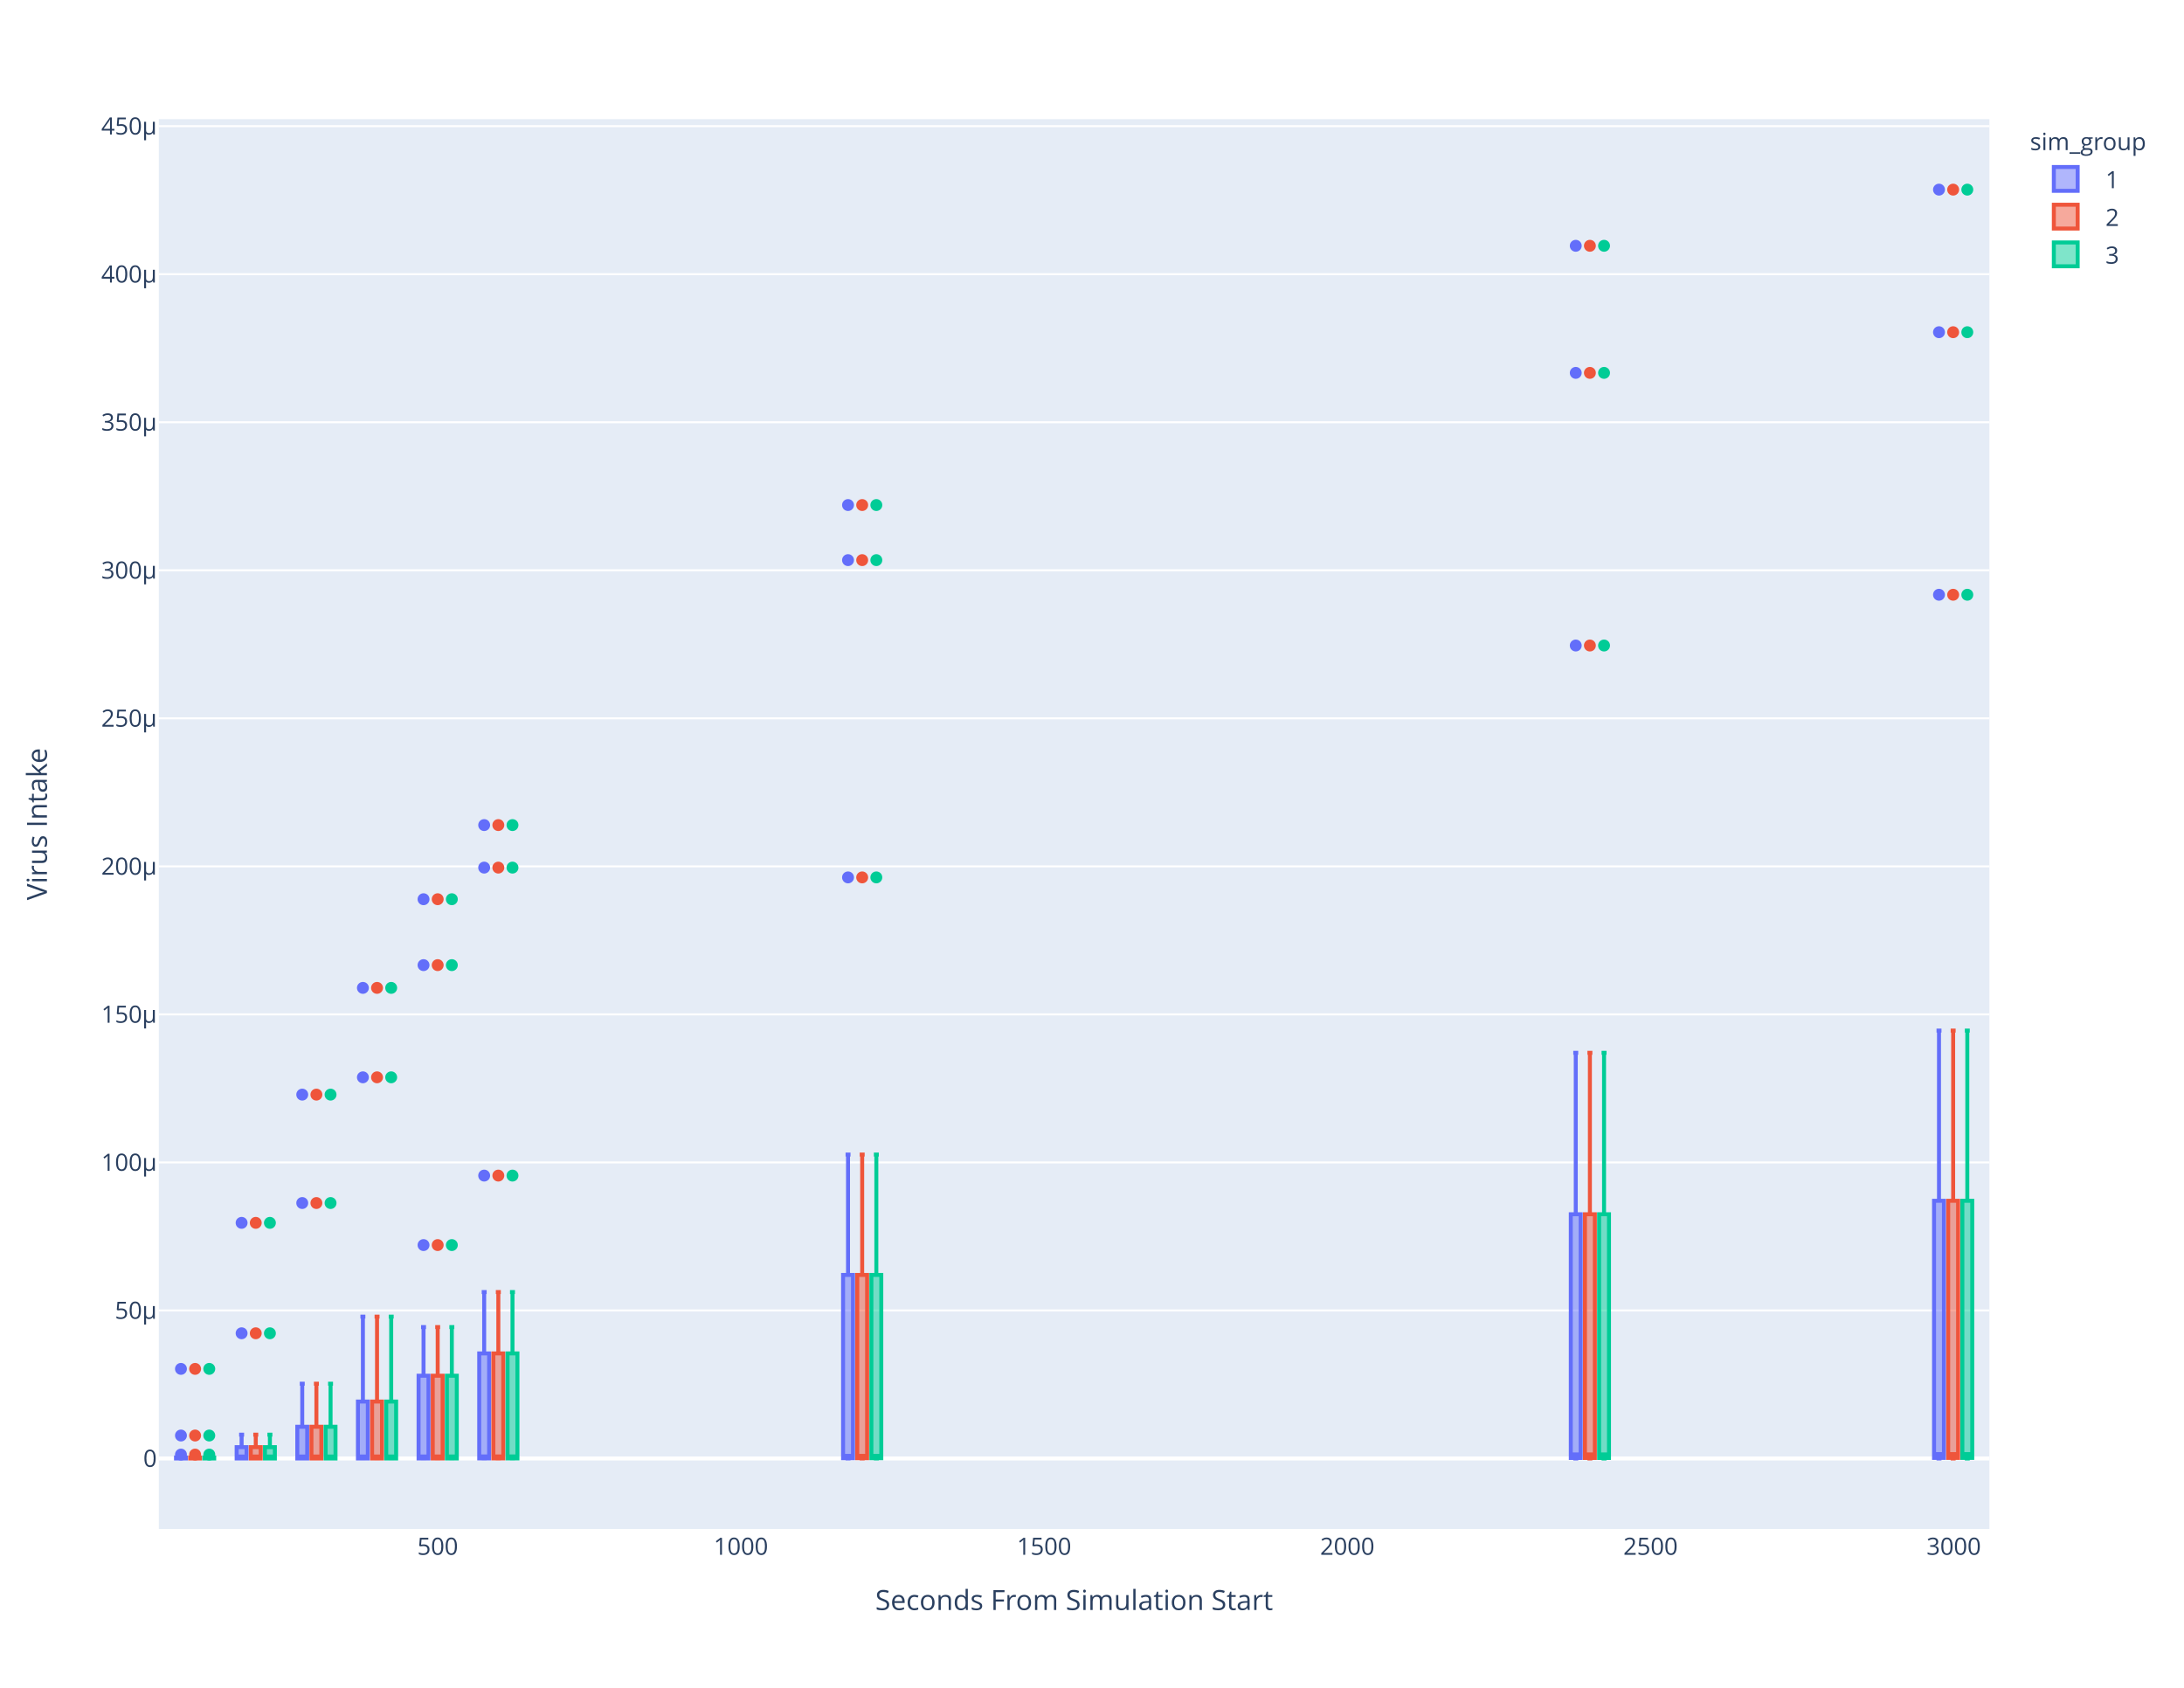
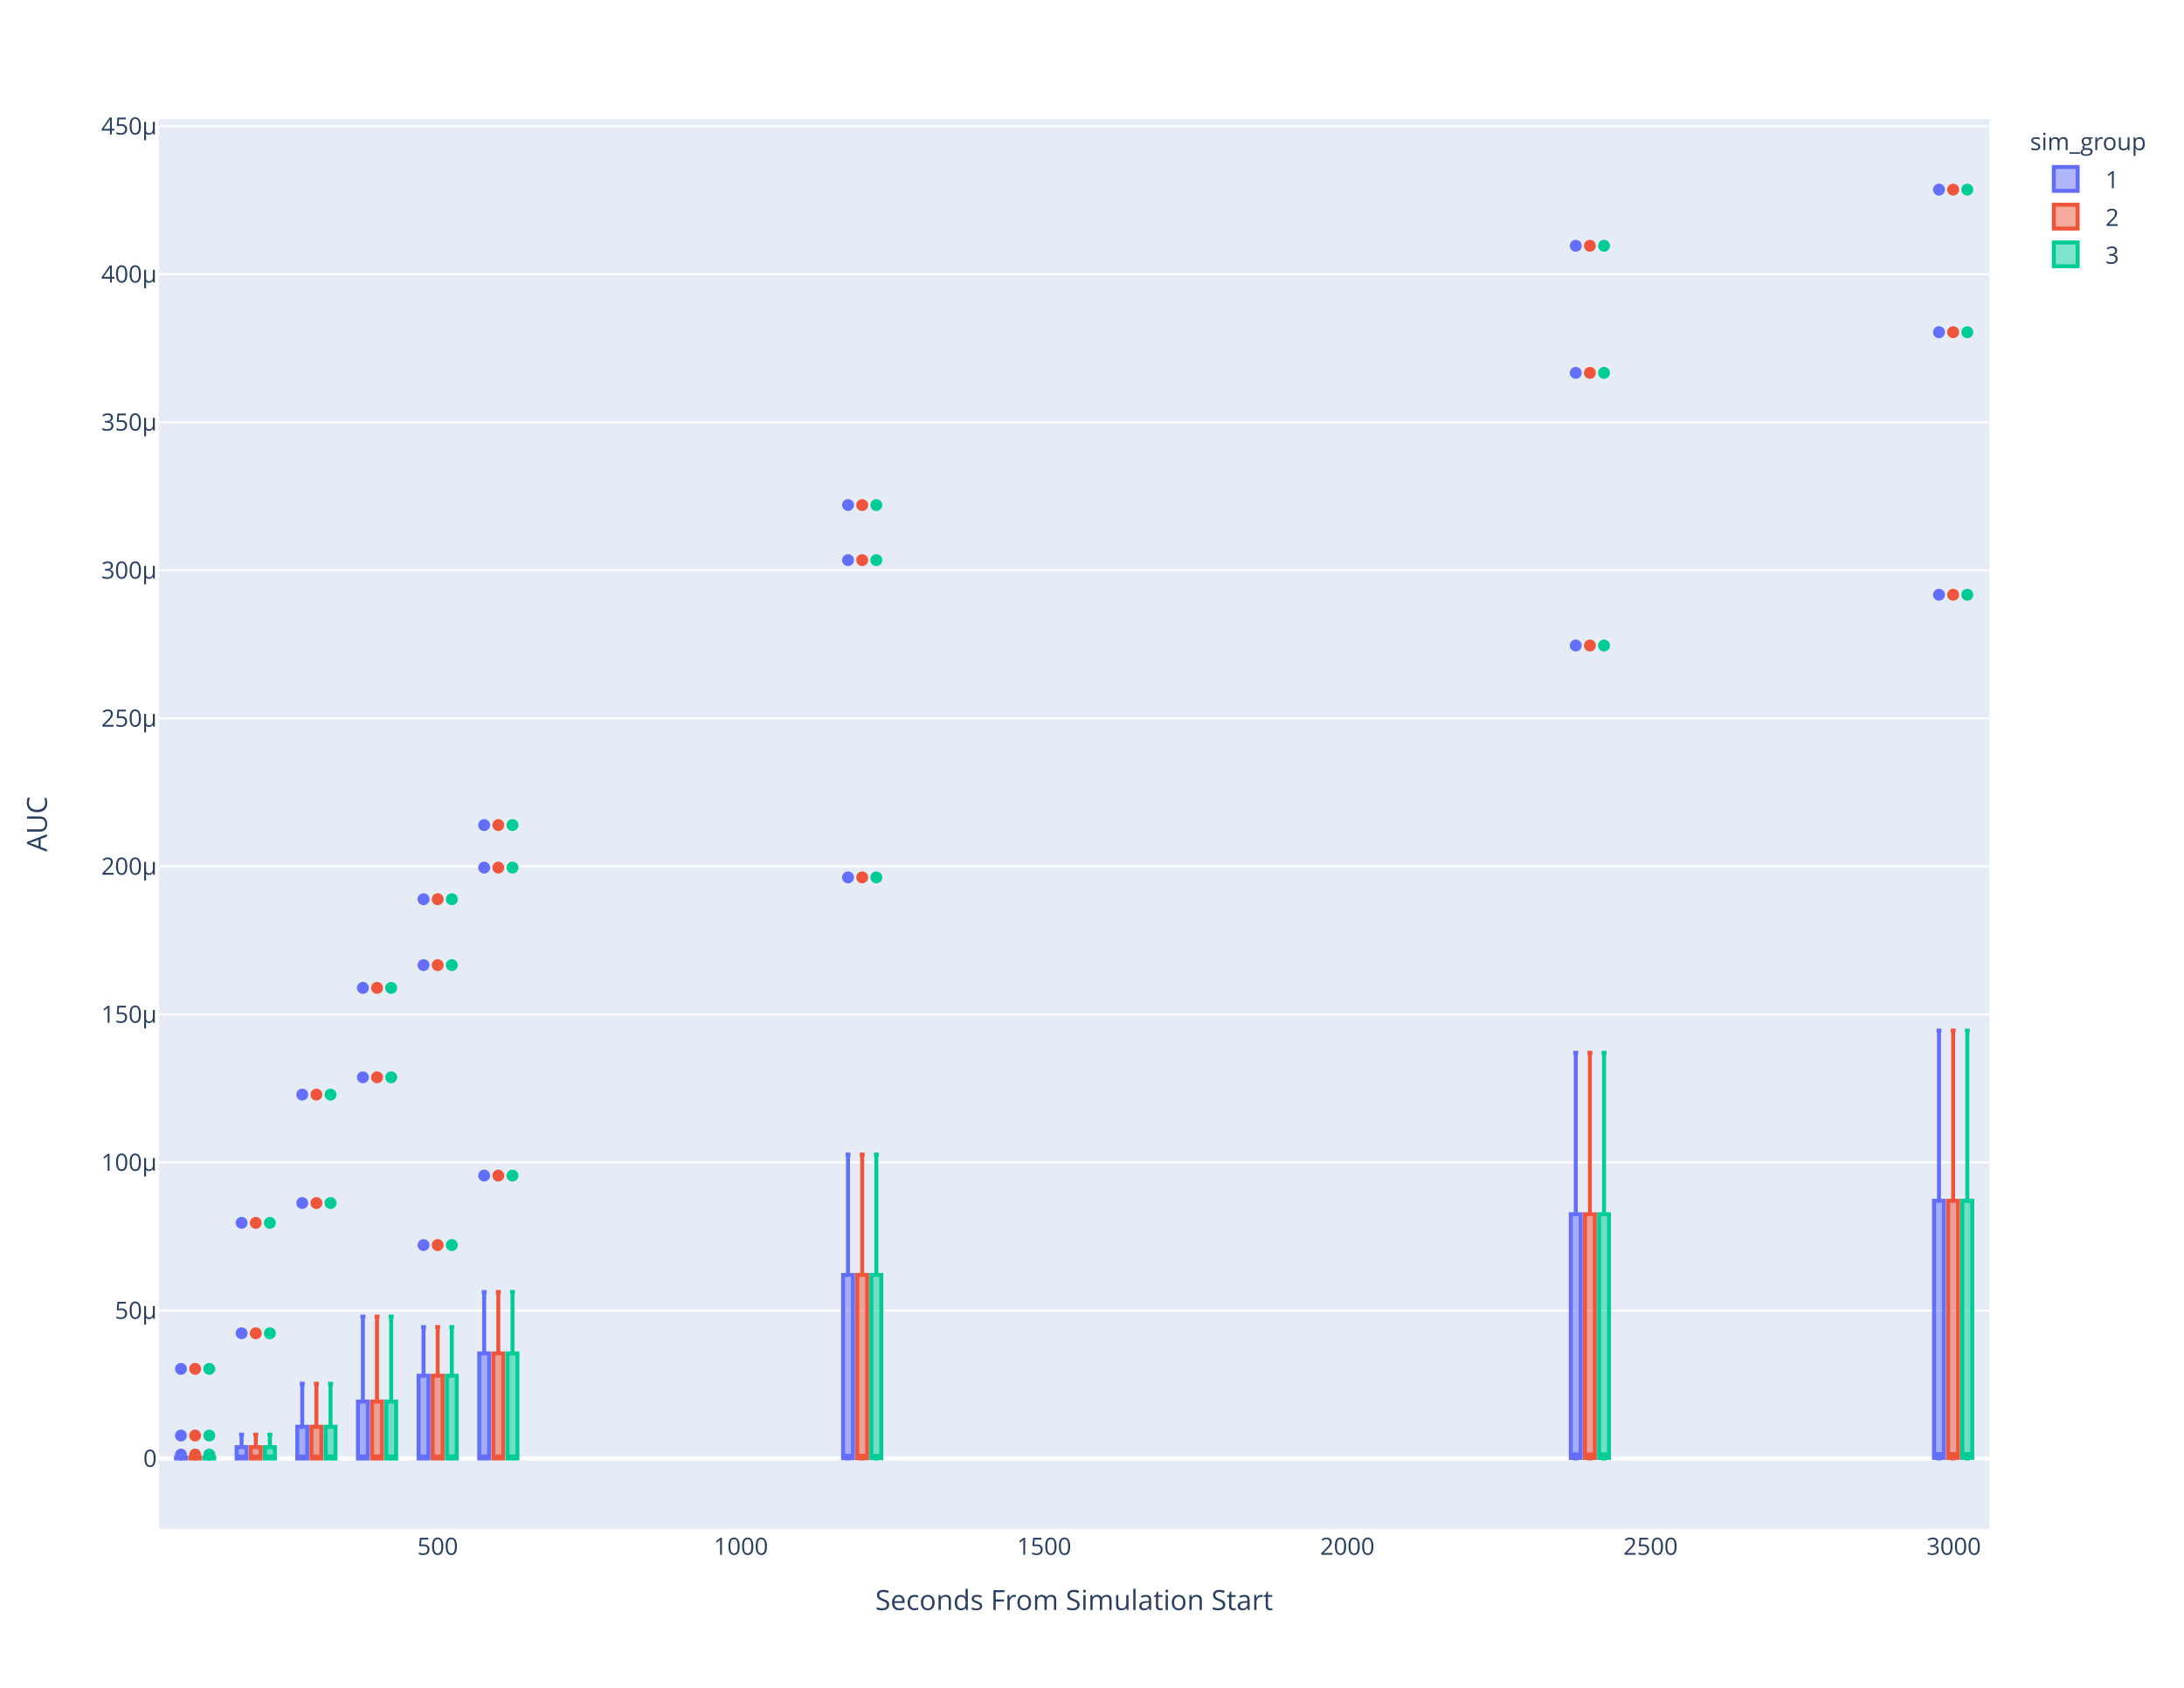
<svg xmlns="http://www.w3.org/2000/svg" class="main-svg" width="1100" height="850" style="" viewBox="0 0 1100 850">
  <rect x="0" y="0" width="1100" height="850" style="fill: rgb(255, 255, 255); fill-opacity: 1;" />
-   <defs id="defs-24d660">
+   <defs id="defs-ff0ed1">
    <g class="clips">
-       <clipPath id="clip24d660xyplot" class="plotclip">
+       <clipPath id="clipff0ed1xyplot" class="plotclip">
        <rect width="922" height="710" />
      </clipPath>
-       <clipPath class="axesclip" id="clip24d660x">
+       <clipPath class="axesclip" id="clipff0ed1x">
        <rect x="80" y="0" width="922" height="850" />
      </clipPath>
-       <clipPath class="axesclip" id="clip24d660y">
+       <clipPath class="axesclip" id="clipff0ed1y">
        <rect x="0" y="60" width="1100" height="710" />
      </clipPath>
-       <clipPath class="axesclip" id="clip24d660xy">
+       <clipPath class="axesclip" id="clipff0ed1xy">
        <rect x="80" y="60" width="922" height="710" />
      </clipPath>
    </g>
    <g class="gradients" />
  </defs>
  <g class="bglayer">
    <rect class="bg" x="80" y="60" width="922" height="710" style="fill: rgb(229, 236, 246); fill-opacity: 1; stroke-width: 0;" />
  </g>
  <g class="layer-below">
    <g class="imagelayer" />
    <g class="shapelayer" />
  </g>
  <g class="cartesianlayer">
    <g class="subplot xy">
      <g class="layer-subplot">
        <g class="shapelayer" />
        <g class="imagelayer" />
      </g>
      <g class="gridlayer">
        <g class="x" />
        <g class="y">
          <path class="ygrid crisp" transform="translate(0,659.95)" d="M80,0h922" style="stroke: rgb(255, 255, 255); stroke-opacity: 1; stroke-width: 1px;" />
          <path class="ygrid crisp" transform="translate(0,585.4)" d="M80,0h922" style="stroke: rgb(255, 255, 255); stroke-opacity: 1; stroke-width: 1px;" />
          <path class="ygrid crisp" transform="translate(0,510.85)" d="M80,0h922" style="stroke: rgb(255, 255, 255); stroke-opacity: 1; stroke-width: 1px;" />
          <path class="ygrid crisp" transform="translate(0,436.3)" d="M80,0h922" style="stroke: rgb(255, 255, 255); stroke-opacity: 1; stroke-width: 1px;" />
          <path class="ygrid crisp" transform="translate(0,361.75)" d="M80,0h922" style="stroke: rgb(255, 255, 255); stroke-opacity: 1; stroke-width: 1px;" />
          <path class="ygrid crisp" transform="translate(0,287.19)" d="M80,0h922" style="stroke: rgb(255, 255, 255); stroke-opacity: 1; stroke-width: 1px;" />
          <path class="ygrid crisp" transform="translate(0,212.64)" d="M80,0h922" style="stroke: rgb(255, 255, 255); stroke-opacity: 1; stroke-width: 1px;" />
          <path class="ygrid crisp" transform="translate(0,138.09)" d="M80,0h922" style="stroke: rgb(255, 255, 255); stroke-opacity: 1; stroke-width: 1px;" />
          <path class="ygrid crisp" transform="translate(0,63.54)" d="M80,0h922" style="stroke: rgb(255, 255, 255); stroke-opacity: 1; stroke-width: 1px;" />
        </g>
      </g>
      <g class="zerolinelayer">
        <path class="yzl zl crisp" transform="translate(0,734.5)" d="M80,0h922" style="stroke: rgb(255, 255, 255); stroke-opacity: 1; stroke-width: 2px;" />
      </g>
      <path class="xlines-below" />
      <path class="ylines-below" />
      <g class="overlines-below" />
      <g class="xaxislayer-below" />
      <g class="yaxislayer-below" />
      <g class="overaxes-below" />
-       <g class="plot" transform="translate(80,60)" clip-path="url('#clip24d660xyplot')">
+       <g class="plot" transform="translate(80,60)" clip-path="url('#clipff0ed1xyplot')">
        <g class="boxlayer mlayer">
          <g class="trace boxes" style="opacity: 1;">
            <path class="box" d="M8.65,674.5H13.64M8.65,674.5H13.64V674.01H8.65ZM11.14,674.5V674.5M11.14,674.01V673.41M9.9,674.5H12.39M9.9,673.41H12.39" style="vector-effect: non-scaling-stroke; stroke-width: 2px; stroke: rgb(99, 110, 250); stroke-opacity: 1; fill: rgb(99, 110, 250); fill-opacity: 0.5;" />
            <path class="box" d="M39.19,673.5H44.18M39.19,674.5H44.18V668.79H39.19ZM41.69,674.5V674.5M41.69,668.79V662.5M40.44,674.5H42.94M40.44,662.5H42.94" style="vector-effect: non-scaling-stroke; stroke-width: 2px; stroke: rgb(99, 110, 250); stroke-opacity: 1; fill: rgb(99, 110, 250); fill-opacity: 0.5;" />
            <path class="box" d="M69.74,673.5H74.73M69.74,674.5H74.73V658.52H69.74ZM72.23,674.5V674.5M72.23,658.52V636.84M70.98,674.5H73.48M70.98,636.84H73.48" style="vector-effect: non-scaling-stroke; stroke-width: 2px; stroke: rgb(99, 110, 250); stroke-opacity: 1; fill: rgb(99, 110, 250); fill-opacity: 0.5;" />
            <path class="box" d="M100.28,673.49H105.27M100.28,674.49H105.27V645.82H100.28ZM102.78,674.49V674.5M102.78,645.82V603.06M101.53,674.5H104.02M101.53,603.06H104.02" style="vector-effect: non-scaling-stroke; stroke-width: 2px; stroke: rgb(99, 110, 250); stroke-opacity: 1; fill: rgb(99, 110, 250); fill-opacity: 0.5;" />
            <path class="box" d="M130.82,673.48H135.81M130.82,674.48H135.81V632.82H130.82ZM133.32,674.48V674.5M133.32,632.82V608.32M132.07,674.5H134.57M132.07,608.32H134.57" style="vector-effect: non-scaling-stroke; stroke-width: 2px; stroke: rgb(99, 110, 250); stroke-opacity: 1; fill: rgb(99, 110, 250); fill-opacity: 0.5;" />
            <path class="box" d="M161.37,673.46H166.36M161.37,674.46H166.36V621.58H161.37ZM163.86,674.46V674.5M163.86,621.58V590.68M162.62,674.5H165.11M162.62,590.68H165.11" style="vector-effect: non-scaling-stroke; stroke-width: 2px; stroke: rgb(99, 110, 250); stroke-opacity: 1; fill: rgb(99, 110, 250); fill-opacity: 0.5;" />
            <path class="box" d="M344.63,673.18H349.62M344.63,674.35H349.62V582.06H344.63ZM347.12,674.35V674.5M347.12,582.06V521.44M345.88,674.5H348.37M345.88,521.44H348.37" style="vector-effect: non-scaling-stroke; stroke-width: 2px; stroke: rgb(99, 110, 250); stroke-opacity: 1; fill: rgb(99, 110, 250); fill-opacity: 0.5;" />
            <path class="box" d="M711.15,672.45H716.14M711.15,674.23H716.14V551.5H711.15ZM713.65,674.23V674.5M713.65,551.5V470.19M712.4,674.5H714.89M712.4,470.19H714.89" style="vector-effect: non-scaling-stroke; stroke-width: 2px; stroke: rgb(99, 110, 250); stroke-opacity: 1; fill: rgb(99, 110, 250); fill-opacity: 0.5;" />
            <path class="box" d="M894.11,672.29H899.1M894.11,674.2H899.1V544.72H894.11ZM896.6,674.2V674.5M896.6,544.72V459.01M895.35,674.5H897.85M895.35,459.01H897.85" style="vector-effect: non-scaling-stroke; stroke-width: 2px; stroke: rgb(99, 110, 250); stroke-opacity: 1; fill: rgb(99, 110, 250); fill-opacity: 0.5;" />
            <g class="points">
              <path class="point" transform="translate(11.14,672.53)" d="M3,0A3,3 0 1,1 0,-3A3,3 0 0,1 3,0Z" style="opacity: 1; stroke-width: 0px; fill: rgb(99, 110, 250); fill-opacity: 1;" />
              <path class="point" transform="translate(11.14,662.93)" d="M3,0A3,3 0 1,1 0,-3A3,3 0 0,1 3,0Z" style="opacity: 1; stroke-width: 0px; fill: rgb(99, 110, 250); fill-opacity: 1;" />
              <path class="point" transform="translate(11.14,629.37)" d="M3,0A3,3 0 1,1 0,-3A3,3 0 0,1 3,0Z" style="opacity: 1; stroke-width: 0px; fill: rgb(99, 110, 250); fill-opacity: 1;" />
            </g>
            <g class="points">
              <path class="point" transform="translate(41.69,611.44)" d="M3,0A3,3 0 1,1 0,-3A3,3 0 0,1 3,0Z" style="opacity: 1; stroke-width: 0px; fill: rgb(99, 110, 250); fill-opacity: 1;" />
              <path class="point" transform="translate(41.69,555.83)" d="M3,0A3,3 0 1,1 0,-3A3,3 0 0,1 3,0Z" style="opacity: 1; stroke-width: 0px; fill: rgb(99, 110, 250); fill-opacity: 1;" />
            </g>
            <g class="points">
              <path class="point" transform="translate(72.23,545.85)" d="M3,0A3,3 0 1,1 0,-3A3,3 0 0,1 3,0Z" style="opacity: 1; stroke-width: 0px; fill: rgb(99, 110, 250); fill-opacity: 1;" />
              <path class="point" transform="translate(72.23,491.25)" d="M3,0A3,3 0 1,1 0,-3A3,3 0 0,1 3,0Z" style="opacity: 1; stroke-width: 0px; fill: rgb(99, 110, 250); fill-opacity: 1;" />
            </g>
            <g class="points">
              <path class="point" transform="translate(102.78,482.54)" d="M3,0A3,3 0 1,1 0,-3A3,3 0 0,1 3,0Z" style="opacity: 1; stroke-width: 0px; fill: rgb(99, 110, 250); fill-opacity: 1;" />
              <path class="point" transform="translate(102.78,437.5)" d="M3,0A3,3 0 1,1 0,-3A3,3 0 0,1 3,0Z" style="opacity: 1; stroke-width: 0px; fill: rgb(99, 110, 250); fill-opacity: 1;" />
            </g>
            <g class="points">
              <path class="point" transform="translate(133.32,567.02)" d="M3,0A3,3 0 1,1 0,-3A3,3 0 0,1 3,0Z" style="opacity: 1; stroke-width: 0px; fill: rgb(99, 110, 250); fill-opacity: 1;" />
              <path class="point" transform="translate(133.32,426.04)" d="M3,0A3,3 0 1,1 0,-3A3,3 0 0,1 3,0Z" style="opacity: 1; stroke-width: 0px; fill: rgb(99, 110, 250); fill-opacity: 1;" />
              <path class="point" transform="translate(133.32,392.85)" d="M3,0A3,3 0 1,1 0,-3A3,3 0 0,1 3,0Z" style="opacity: 1; stroke-width: 0px; fill: rgb(99, 110, 250); fill-opacity: 1;" />
            </g>
            <g class="points">
              <path class="point" transform="translate(163.86,532.03)" d="M3,0A3,3 0 1,1 0,-3A3,3 0 0,1 3,0Z" style="opacity: 1; stroke-width: 0px; fill: rgb(99, 110, 250); fill-opacity: 1;" />
              <path class="point" transform="translate(163.86,376.93)" d="M3,0A3,3 0 1,1 0,-3A3,3 0 0,1 3,0Z" style="opacity: 1; stroke-width: 0px; fill: rgb(99, 110, 250); fill-opacity: 1;" />
              <path class="point" transform="translate(163.86,355.51)" d="M3,0A3,3 0 1,1 0,-3A3,3 0 0,1 3,0Z" style="opacity: 1; stroke-width: 0px; fill: rgb(99, 110, 250); fill-opacity: 1;" />
            </g>
            <g class="points">
              <path class="point" transform="translate(347.12,381.86)" d="M3,0A3,3 0 1,1 0,-3A3,3 0 0,1 3,0Z" style="opacity: 1; stroke-width: 0px; fill: rgb(99, 110, 250); fill-opacity: 1;" />
              <path class="point" transform="translate(347.12,222.08)" d="M3,0A3,3 0 1,1 0,-3A3,3 0 0,1 3,0Z" style="opacity: 1; stroke-width: 0px; fill: rgb(99, 110, 250); fill-opacity: 1;" />
              <path class="point" transform="translate(347.12,194.34)" d="M3,0A3,3 0 1,1 0,-3A3,3 0 0,1 3,0Z" style="opacity: 1; stroke-width: 0px; fill: rgb(99, 110, 250); fill-opacity: 1;" />
            </g>
            <g class="points">
              <path class="point" transform="translate(713.65,265.08)" d="M3,0A3,3 0 1,1 0,-3A3,3 0 0,1 3,0Z" style="opacity: 1; stroke-width: 0px; fill: rgb(99, 110, 250); fill-opacity: 1;" />
              <path class="point" transform="translate(713.65,127.78)" d="M3,0A3,3 0 1,1 0,-3A3,3 0 0,1 3,0Z" style="opacity: 1; stroke-width: 0px; fill: rgb(99, 110, 250); fill-opacity: 1;" />
              <path class="point" transform="translate(713.65,63.78)" d="M3,0A3,3 0 1,1 0,-3A3,3 0 0,1 3,0Z" style="opacity: 1; stroke-width: 0px; fill: rgb(99, 110, 250); fill-opacity: 1;" />
            </g>
            <g class="points">
              <path class="point" transform="translate(896.6,239.52)" d="M3,0A3,3 0 1,1 0,-3A3,3 0 0,1 3,0Z" style="opacity: 1; stroke-width: 0px; fill: rgb(99, 110, 250); fill-opacity: 1;" />
              <path class="point" transform="translate(896.6,107.3)" d="M3,0A3,3 0 1,1 0,-3A3,3 0 0,1 3,0Z" style="opacity: 1; stroke-width: 0px; fill: rgb(99, 110, 250); fill-opacity: 1;" />
              <path class="point" transform="translate(896.6,35.5)" d="M3,0A3,3 0 1,1 0,-3A3,3 0 0,1 3,0Z" style="opacity: 1; stroke-width: 0px; fill: rgb(99, 110, 250); fill-opacity: 1;" />
            </g>
          </g>
          <g class="trace boxes" style="opacity: 1;">
            <path class="box" d="M15.78,674.5H20.77M15.78,674.5H20.77V674.01H15.78ZM18.27,674.5V674.5M18.27,674.01V673.41M17.02,674.5H19.52M17.02,673.41H19.52" style="vector-effect: non-scaling-stroke; stroke-width: 2px; stroke: rgb(239, 85, 59); stroke-opacity: 1; fill: rgb(239, 85, 59); fill-opacity: 0.5;" />
            <path class="box" d="M46.32,673.5H51.31M46.32,674.5H51.31V668.79H46.32ZM48.82,674.5V674.5M48.82,668.79V662.5M47.57,674.5H50.06M47.57,662.5H50.06" style="vector-effect: non-scaling-stroke; stroke-width: 2px; stroke: rgb(239, 85, 59); stroke-opacity: 1; fill: rgb(239, 85, 59); fill-opacity: 0.5;" />
            <path class="box" d="M76.86,673.5H81.85M76.86,674.5H81.85V658.52H76.86ZM79.36,674.5V674.5M79.36,658.52V636.84M78.11,674.5H80.61M78.11,636.84H80.61" style="vector-effect: non-scaling-stroke; stroke-width: 2px; stroke: rgb(239, 85, 59); stroke-opacity: 1; fill: rgb(239, 85, 59); fill-opacity: 0.5;" />
            <path class="box" d="M107.41,673.49H112.4M107.41,674.49H112.4V645.82H107.41ZM109.9,674.49V674.5M109.9,645.82V603.06M108.66,674.5H111.15M108.66,603.06H111.15" style="vector-effect: non-scaling-stroke; stroke-width: 2px; stroke: rgb(239, 85, 59); stroke-opacity: 1; fill: rgb(239, 85, 59); fill-opacity: 0.5;" />
            <path class="box" d="M137.95,673.48H142.94M137.95,674.48H142.94V632.82H137.95ZM140.45,674.48V674.5M140.45,632.82V608.32M139.2,674.5H141.69M139.2,608.32H141.69" style="vector-effect: non-scaling-stroke; stroke-width: 2px; stroke: rgb(239, 85, 59); stroke-opacity: 1; fill: rgb(239, 85, 59); fill-opacity: 0.5;" />
            <path class="box" d="M168.49,673.46H173.48M168.49,674.46H173.48V621.58H168.49ZM170.99,674.46V674.5M170.99,621.58V590.68M169.74,674.5H172.24M169.74,590.68H172.24" style="vector-effect: non-scaling-stroke; stroke-width: 2px; stroke: rgb(239, 85, 59); stroke-opacity: 1; fill: rgb(239, 85, 59); fill-opacity: 0.5;" />
            <path class="box" d="M351.76,673.18H356.74M351.76,674.35H356.74V582.06H351.76ZM354.25,674.35V674.5M354.25,582.06V521.44M353,674.5H355.5M353,521.44H355.5" style="vector-effect: non-scaling-stroke; stroke-width: 2px; stroke: rgb(239, 85, 59); stroke-opacity: 1; fill: rgb(239, 85, 59); fill-opacity: 0.5;" />
            <path class="box" d="M718.28,672.45H723.27M718.28,674.23H723.27V551.5H718.28ZM720.77,674.23V674.5M720.77,551.5V470.19M719.53,674.5H722.02M719.53,470.19H722.02" style="vector-effect: non-scaling-stroke; stroke-width: 2px; stroke: rgb(239, 85, 59); stroke-opacity: 1; fill: rgb(239, 85, 59); fill-opacity: 0.5;" />
            <path class="box" d="M901.23,672.29H906.22M901.23,674.2H906.22V544.72H901.23ZM903.73,674.2V674.5M903.73,544.72V459.01M902.48,674.5H904.98M902.48,459.01H904.98" style="vector-effect: non-scaling-stroke; stroke-width: 2px; stroke: rgb(239, 85, 59); stroke-opacity: 1; fill: rgb(239, 85, 59); fill-opacity: 0.5;" />
            <g class="points">
              <path class="point" transform="translate(18.27,672.53)" d="M3,0A3,3 0 1,1 0,-3A3,3 0 0,1 3,0Z" style="opacity: 1; stroke-width: 0px; fill: rgb(239, 85, 59); fill-opacity: 1;" />
              <path class="point" transform="translate(18.27,662.93)" d="M3,0A3,3 0 1,1 0,-3A3,3 0 0,1 3,0Z" style="opacity: 1; stroke-width: 0px; fill: rgb(239, 85, 59); fill-opacity: 1;" />
              <path class="point" transform="translate(18.27,629.37)" d="M3,0A3,3 0 1,1 0,-3A3,3 0 0,1 3,0Z" style="opacity: 1; stroke-width: 0px; fill: rgb(239, 85, 59); fill-opacity: 1;" />
            </g>
            <g class="points">
              <path class="point" transform="translate(48.82,611.44)" d="M3,0A3,3 0 1,1 0,-3A3,3 0 0,1 3,0Z" style="opacity: 1; stroke-width: 0px; fill: rgb(239, 85, 59); fill-opacity: 1;" />
              <path class="point" transform="translate(48.82,555.83)" d="M3,0A3,3 0 1,1 0,-3A3,3 0 0,1 3,0Z" style="opacity: 1; stroke-width: 0px; fill: rgb(239, 85, 59); fill-opacity: 1;" />
            </g>
            <g class="points">
              <path class="point" transform="translate(79.36,545.85)" d="M3,0A3,3 0 1,1 0,-3A3,3 0 0,1 3,0Z" style="opacity: 1; stroke-width: 0px; fill: rgb(239, 85, 59); fill-opacity: 1;" />
              <path class="point" transform="translate(79.36,491.25)" d="M3,0A3,3 0 1,1 0,-3A3,3 0 0,1 3,0Z" style="opacity: 1; stroke-width: 0px; fill: rgb(239, 85, 59); fill-opacity: 1;" />
            </g>
            <g class="points">
              <path class="point" transform="translate(109.9,482.54)" d="M3,0A3,3 0 1,1 0,-3A3,3 0 0,1 3,0Z" style="opacity: 1; stroke-width: 0px; fill: rgb(239, 85, 59); fill-opacity: 1;" />
              <path class="point" transform="translate(109.9,437.5)" d="M3,0A3,3 0 1,1 0,-3A3,3 0 0,1 3,0Z" style="opacity: 1; stroke-width: 0px; fill: rgb(239, 85, 59); fill-opacity: 1;" />
            </g>
            <g class="points">
              <path class="point" transform="translate(140.45,567.02)" d="M3,0A3,3 0 1,1 0,-3A3,3 0 0,1 3,0Z" style="opacity: 1; stroke-width: 0px; fill: rgb(239, 85, 59); fill-opacity: 1;" />
              <path class="point" transform="translate(140.45,426.04)" d="M3,0A3,3 0 1,1 0,-3A3,3 0 0,1 3,0Z" style="opacity: 1; stroke-width: 0px; fill: rgb(239, 85, 59); fill-opacity: 1;" />
              <path class="point" transform="translate(140.45,392.85)" d="M3,0A3,3 0 1,1 0,-3A3,3 0 0,1 3,0Z" style="opacity: 1; stroke-width: 0px; fill: rgb(239, 85, 59); fill-opacity: 1;" />
            </g>
            <g class="points">
              <path class="point" transform="translate(170.99,532.03)" d="M3,0A3,3 0 1,1 0,-3A3,3 0 0,1 3,0Z" style="opacity: 1; stroke-width: 0px; fill: rgb(239, 85, 59); fill-opacity: 1;" />
              <path class="point" transform="translate(170.99,376.93)" d="M3,0A3,3 0 1,1 0,-3A3,3 0 0,1 3,0Z" style="opacity: 1; stroke-width: 0px; fill: rgb(239, 85, 59); fill-opacity: 1;" />
              <path class="point" transform="translate(170.99,355.51)" d="M3,0A3,3 0 1,1 0,-3A3,3 0 0,1 3,0Z" style="opacity: 1; stroke-width: 0px; fill: rgb(239, 85, 59); fill-opacity: 1;" />
            </g>
            <g class="points">
              <path class="point" transform="translate(354.25,381.86)" d="M3,0A3,3 0 1,1 0,-3A3,3 0 0,1 3,0Z" style="opacity: 1; stroke-width: 0px; fill: rgb(239, 85, 59); fill-opacity: 1;" />
              <path class="point" transform="translate(354.25,222.08)" d="M3,0A3,3 0 1,1 0,-3A3,3 0 0,1 3,0Z" style="opacity: 1; stroke-width: 0px; fill: rgb(239, 85, 59); fill-opacity: 1;" />
              <path class="point" transform="translate(354.25,194.34)" d="M3,0A3,3 0 1,1 0,-3A3,3 0 0,1 3,0Z" style="opacity: 1; stroke-width: 0px; fill: rgb(239, 85, 59); fill-opacity: 1;" />
            </g>
            <g class="points">
              <path class="point" transform="translate(720.77,265.08)" d="M3,0A3,3 0 1,1 0,-3A3,3 0 0,1 3,0Z" style="opacity: 1; stroke-width: 0px; fill: rgb(239, 85, 59); fill-opacity: 1;" />
              <path class="point" transform="translate(720.77,127.78)" d="M3,0A3,3 0 1,1 0,-3A3,3 0 0,1 3,0Z" style="opacity: 1; stroke-width: 0px; fill: rgb(239, 85, 59); fill-opacity: 1;" />
              <path class="point" transform="translate(720.77,63.78)" d="M3,0A3,3 0 1,1 0,-3A3,3 0 0,1 3,0Z" style="opacity: 1; stroke-width: 0px; fill: rgb(239, 85, 59); fill-opacity: 1;" />
            </g>
            <g class="points">
              <path class="point" transform="translate(903.73,239.52)" d="M3,0A3,3 0 1,1 0,-3A3,3 0 0,1 3,0Z" style="opacity: 1; stroke-width: 0px; fill: rgb(239, 85, 59); fill-opacity: 1;" />
              <path class="point" transform="translate(903.73,107.3)" d="M3,0A3,3 0 1,1 0,-3A3,3 0 0,1 3,0Z" style="opacity: 1; stroke-width: 0px; fill: rgb(239, 85, 59); fill-opacity: 1;" />
              <path class="point" transform="translate(903.73,35.5)" d="M3,0A3,3 0 1,1 0,-3A3,3 0 0,1 3,0Z" style="opacity: 1; stroke-width: 0px; fill: rgb(239, 85, 59); fill-opacity: 1;" />
            </g>
          </g>
          <g class="trace boxes" style="opacity: 1;">
            <path class="box" d="M22.9,674.5H27.89M22.9,674.5H27.89V674.01H22.9ZM25.4,674.5V674.5M25.4,674.01V673.41M24.15,674.5H26.65M24.15,673.41H26.65" style="vector-effect: non-scaling-stroke; stroke-width: 2px; stroke: rgb(0, 204, 150); stroke-opacity: 1; fill: rgb(0, 204, 150); fill-opacity: 0.5;" />
            <path class="box" d="M53.45,673.5H58.44M53.45,674.5H58.44V668.79H53.45ZM55.94,674.5V674.5M55.94,668.79V662.5M54.69,674.5H57.19M54.69,662.5H57.19" style="vector-effect: non-scaling-stroke; stroke-width: 2px; stroke: rgb(0, 204, 150); stroke-opacity: 1; fill: rgb(0, 204, 150); fill-opacity: 0.5;" />
            <path class="box" d="M83.99,673.5H88.98M83.99,674.5H88.98V658.52H83.99ZM86.49,674.5V674.5M86.49,658.52V636.84M85.24,674.5H87.73M85.24,636.84H87.73" style="vector-effect: non-scaling-stroke; stroke-width: 2px; stroke: rgb(0, 204, 150); stroke-opacity: 1; fill: rgb(0, 204, 150); fill-opacity: 0.5;" />
            <path class="box" d="M114.53,673.49H119.52M114.53,674.49H119.52V645.82H114.53ZM117.03,674.49V674.5M117.03,645.82V603.06M115.78,674.5H118.28M115.78,603.06H118.28" style="vector-effect: non-scaling-stroke; stroke-width: 2px; stroke: rgb(0, 204, 150); stroke-opacity: 1; fill: rgb(0, 204, 150); fill-opacity: 0.5;" />
            <path class="box" d="M145.08,673.48H150.07M145.08,674.48H150.07V632.82H145.08ZM147.57,674.48V674.5M147.57,632.82V608.32M146.33,674.5H148.82M146.33,608.32H148.82" style="vector-effect: non-scaling-stroke; stroke-width: 2px; stroke: rgb(0, 204, 150); stroke-opacity: 1; fill: rgb(0, 204, 150); fill-opacity: 0.5;" />
            <path class="box" d="M175.62,673.46H180.61M175.62,674.46H180.61V621.58H175.62ZM178.12,674.46V674.5M178.12,621.58V590.68M176.87,674.5H179.36M176.87,590.68H179.36" style="vector-effect: non-scaling-stroke; stroke-width: 2px; stroke: rgb(0, 204, 150); stroke-opacity: 1; fill: rgb(0, 204, 150); fill-opacity: 0.5;" />
            <path class="box" d="M358.88,673.18H363.87M358.88,674.35H363.87V582.06H358.88ZM361.38,674.35V674.5M361.38,582.06V521.44M360.13,674.5H362.62M360.13,521.44H362.62" style="vector-effect: non-scaling-stroke; stroke-width: 2px; stroke: rgb(0, 204, 150); stroke-opacity: 1; fill: rgb(0, 204, 150); fill-opacity: 0.5;" />
            <path class="box" d="M725.41,672.45H730.39M725.41,674.23H730.39V551.5H725.41ZM727.9,674.23V674.5M727.9,551.5V470.19M726.65,674.5H729.15M726.65,470.19H729.15" style="vector-effect: non-scaling-stroke; stroke-width: 2px; stroke: rgb(0, 204, 150); stroke-opacity: 1; fill: rgb(0, 204, 150); fill-opacity: 0.5;" />
            <path class="box" d="M908.36,672.29H913.35M908.36,674.2H913.35V544.72H908.36ZM910.86,674.2V674.5M910.86,544.72V459.01M909.61,674.5H912.1M909.61,459.01H912.1" style="vector-effect: non-scaling-stroke; stroke-width: 2px; stroke: rgb(0, 204, 150); stroke-opacity: 1; fill: rgb(0, 204, 150); fill-opacity: 0.5;" />
            <g class="points">
              <path class="point" transform="translate(25.4,672.53)" d="M3,0A3,3 0 1,1 0,-3A3,3 0 0,1 3,0Z" style="opacity: 1; stroke-width: 0px; fill: rgb(0, 204, 150); fill-opacity: 1;" />
              <path class="point" transform="translate(25.4,662.93)" d="M3,0A3,3 0 1,1 0,-3A3,3 0 0,1 3,0Z" style="opacity: 1; stroke-width: 0px; fill: rgb(0, 204, 150); fill-opacity: 1;" />
              <path class="point" transform="translate(25.4,629.37)" d="M3,0A3,3 0 1,1 0,-3A3,3 0 0,1 3,0Z" style="opacity: 1; stroke-width: 0px; fill: rgb(0, 204, 150); fill-opacity: 1;" />
            </g>
            <g class="points">
              <path class="point" transform="translate(55.94,611.44)" d="M3,0A3,3 0 1,1 0,-3A3,3 0 0,1 3,0Z" style="opacity: 1; stroke-width: 0px; fill: rgb(0, 204, 150); fill-opacity: 1;" />
              <path class="point" transform="translate(55.94,555.83)" d="M3,0A3,3 0 1,1 0,-3A3,3 0 0,1 3,0Z" style="opacity: 1; stroke-width: 0px; fill: rgb(0, 204, 150); fill-opacity: 1;" />
            </g>
            <g class="points">
              <path class="point" transform="translate(86.49,545.85)" d="M3,0A3,3 0 1,1 0,-3A3,3 0 0,1 3,0Z" style="opacity: 1; stroke-width: 0px; fill: rgb(0, 204, 150); fill-opacity: 1;" />
              <path class="point" transform="translate(86.49,491.25)" d="M3,0A3,3 0 1,1 0,-3A3,3 0 0,1 3,0Z" style="opacity: 1; stroke-width: 0px; fill: rgb(0, 204, 150); fill-opacity: 1;" />
            </g>
            <g class="points">
              <path class="point" transform="translate(117.03,482.54)" d="M3,0A3,3 0 1,1 0,-3A3,3 0 0,1 3,0Z" style="opacity: 1; stroke-width: 0px; fill: rgb(0, 204, 150); fill-opacity: 1;" />
              <path class="point" transform="translate(117.03,437.5)" d="M3,0A3,3 0 1,1 0,-3A3,3 0 0,1 3,0Z" style="opacity: 1; stroke-width: 0px; fill: rgb(0, 204, 150); fill-opacity: 1;" />
            </g>
            <g class="points">
              <path class="point" transform="translate(147.57,567.02)" d="M3,0A3,3 0 1,1 0,-3A3,3 0 0,1 3,0Z" style="opacity: 1; stroke-width: 0px; fill: rgb(0, 204, 150); fill-opacity: 1;" />
              <path class="point" transform="translate(147.57,426.04)" d="M3,0A3,3 0 1,1 0,-3A3,3 0 0,1 3,0Z" style="opacity: 1; stroke-width: 0px; fill: rgb(0, 204, 150); fill-opacity: 1;" />
              <path class="point" transform="translate(147.57,392.85)" d="M3,0A3,3 0 1,1 0,-3A3,3 0 0,1 3,0Z" style="opacity: 1; stroke-width: 0px; fill: rgb(0, 204, 150); fill-opacity: 1;" />
            </g>
            <g class="points">
              <path class="point" transform="translate(178.12,532.03)" d="M3,0A3,3 0 1,1 0,-3A3,3 0 0,1 3,0Z" style="opacity: 1; stroke-width: 0px; fill: rgb(0, 204, 150); fill-opacity: 1;" />
              <path class="point" transform="translate(178.12,376.93)" d="M3,0A3,3 0 1,1 0,-3A3,3 0 0,1 3,0Z" style="opacity: 1; stroke-width: 0px; fill: rgb(0, 204, 150); fill-opacity: 1;" />
              <path class="point" transform="translate(178.12,355.51)" d="M3,0A3,3 0 1,1 0,-3A3,3 0 0,1 3,0Z" style="opacity: 1; stroke-width: 0px; fill: rgb(0, 204, 150); fill-opacity: 1;" />
            </g>
            <g class="points">
              <path class="point" transform="translate(361.38,381.86)" d="M3,0A3,3 0 1,1 0,-3A3,3 0 0,1 3,0Z" style="opacity: 1; stroke-width: 0px; fill: rgb(0, 204, 150); fill-opacity: 1;" />
              <path class="point" transform="translate(361.38,222.08)" d="M3,0A3,3 0 1,1 0,-3A3,3 0 0,1 3,0Z" style="opacity: 1; stroke-width: 0px; fill: rgb(0, 204, 150); fill-opacity: 1;" />
              <path class="point" transform="translate(361.38,194.34)" d="M3,0A3,3 0 1,1 0,-3A3,3 0 0,1 3,0Z" style="opacity: 1; stroke-width: 0px; fill: rgb(0, 204, 150); fill-opacity: 1;" />
            </g>
            <g class="points">
              <path class="point" transform="translate(727.9,265.08)" d="M3,0A3,3 0 1,1 0,-3A3,3 0 0,1 3,0Z" style="opacity: 1; stroke-width: 0px; fill: rgb(0, 204, 150); fill-opacity: 1;" />
              <path class="point" transform="translate(727.9,127.78)" d="M3,0A3,3 0 1,1 0,-3A3,3 0 0,1 3,0Z" style="opacity: 1; stroke-width: 0px; fill: rgb(0, 204, 150); fill-opacity: 1;" />
              <path class="point" transform="translate(727.9,63.78)" d="M3,0A3,3 0 1,1 0,-3A3,3 0 0,1 3,0Z" style="opacity: 1; stroke-width: 0px; fill: rgb(0, 204, 150); fill-opacity: 1;" />
            </g>
            <g class="points">
              <path class="point" transform="translate(910.86,239.52)" d="M3,0A3,3 0 1,1 0,-3A3,3 0 0,1 3,0Z" style="opacity: 1; stroke-width: 0px; fill: rgb(0, 204, 150); fill-opacity: 1;" />
              <path class="point" transform="translate(910.86,107.3)" d="M3,0A3,3 0 1,1 0,-3A3,3 0 0,1 3,0Z" style="opacity: 1; stroke-width: 0px; fill: rgb(0, 204, 150); fill-opacity: 1;" />
              <path class="point" transform="translate(910.86,35.5)" d="M3,0A3,3 0 1,1 0,-3A3,3 0 0,1 3,0Z" style="opacity: 1; stroke-width: 0px; fill: rgb(0, 204, 150); fill-opacity: 1;" />
            </g>
          </g>
        </g>
      </g>
      <g class="overplot" />
      <path class="xlines-above crisp" d="M0,0" style="fill: none;" />
      <path class="ylines-above crisp" d="M0,0" style="fill: none;" />
      <g class="overlines-above" />
      <g class="xaxislayer-above">
        <g class="xtick">
          <text text-anchor="middle" x="0" y="783" transform="translate(220.45,0)" style="font-family: 'Open Sans', verdana, arial, sans-serif; font-size: 12px; fill: rgb(42, 63, 95); fill-opacity: 1; white-space: pre;">500</text>
        </g>
        <g class="xtick">
          <text text-anchor="middle" x="0" y="783" transform="translate(373.16,0)" style="font-family: 'Open Sans', verdana, arial, sans-serif; font-size: 12px; fill: rgb(42, 63, 95); fill-opacity: 1; white-space: pre;">1000</text>
        </g>
        <g class="xtick">
          <text text-anchor="middle" x="0" y="783" transform="translate(525.88,0)" style="font-family: 'Open Sans', verdana, arial, sans-serif; font-size: 12px; fill: rgb(42, 63, 95); fill-opacity: 1; white-space: pre;">1500</text>
        </g>
        <g class="xtick">
          <text text-anchor="middle" x="0" y="783" transform="translate(678.6,0)" style="font-family: 'Open Sans', verdana, arial, sans-serif; font-size: 12px; fill: rgb(42, 63, 95); fill-opacity: 1; white-space: pre;">2000</text>
        </g>
        <g class="xtick">
          <text text-anchor="middle" x="0" y="783" transform="translate(831.32,0)" style="font-family: 'Open Sans', verdana, arial, sans-serif; font-size: 12px; fill: rgb(42, 63, 95); fill-opacity: 1; white-space: pre;">2500</text>
        </g>
        <g class="xtick">
          <text text-anchor="middle" x="0" y="783" transform="translate(984.03,0)" style="font-family: 'Open Sans', verdana, arial, sans-serif; font-size: 12px; fill: rgb(42, 63, 95); fill-opacity: 1; white-space: pre;">3000</text>
        </g>
      </g>
      <g class="yaxislayer-above">
        <g class="ytick">
          <text text-anchor="end" x="79" y="4.2" transform="translate(0,734.5)" style="font-family: 'Open Sans', verdana, arial, sans-serif; font-size: 12px; fill: rgb(42, 63, 95); fill-opacity: 1; white-space: pre;">0</text>
        </g>
        <g class="ytick">
          <text text-anchor="end" x="79" y="4.2" transform="translate(0,659.95)" style="font-family: 'Open Sans', verdana, arial, sans-serif; font-size: 12px; fill: rgb(42, 63, 95); fill-opacity: 1; white-space: pre;">50μ</text>
        </g>
        <g class="ytick">
          <text text-anchor="end" x="79" y="4.2" transform="translate(0,585.4)" style="font-family: 'Open Sans', verdana, arial, sans-serif; font-size: 12px; fill: rgb(42, 63, 95); fill-opacity: 1; white-space: pre;">100μ</text>
        </g>
        <g class="ytick">
          <text text-anchor="end" x="79" y="4.2" transform="translate(0,510.85)" style="font-family: 'Open Sans', verdana, arial, sans-serif; font-size: 12px; fill: rgb(42, 63, 95); fill-opacity: 1; white-space: pre;">150μ</text>
        </g>
        <g class="ytick">
          <text text-anchor="end" x="79" y="4.2" transform="translate(0,436.3)" style="font-family: 'Open Sans', verdana, arial, sans-serif; font-size: 12px; fill: rgb(42, 63, 95); fill-opacity: 1; white-space: pre;">200μ</text>
        </g>
        <g class="ytick">
          <text text-anchor="end" x="79" y="4.2" transform="translate(0,361.75)" style="font-family: 'Open Sans', verdana, arial, sans-serif; font-size: 12px; fill: rgb(42, 63, 95); fill-opacity: 1; white-space: pre;">250μ</text>
        </g>
        <g class="ytick">
          <text text-anchor="end" x="79" y="4.2" transform="translate(0,287.19)" style="font-family: 'Open Sans', verdana, arial, sans-serif; font-size: 12px; fill: rgb(42, 63, 95); fill-opacity: 1; white-space: pre;">300μ</text>
        </g>
        <g class="ytick">
          <text text-anchor="end" x="79" y="4.2" transform="translate(0,212.64)" style="font-family: 'Open Sans', verdana, arial, sans-serif; font-size: 12px; fill: rgb(42, 63, 95); fill-opacity: 1; white-space: pre;">350μ</text>
        </g>
        <g class="ytick">
          <text text-anchor="end" x="79" y="4.2" transform="translate(0,138.09)" style="font-family: 'Open Sans', verdana, arial, sans-serif; font-size: 12px; fill: rgb(42, 63, 95); fill-opacity: 1; white-space: pre;">400μ</text>
        </g>
        <g class="ytick">
          <text text-anchor="end" x="79" y="4.2" transform="translate(0,63.54)" style="font-family: 'Open Sans', verdana, arial, sans-serif; font-size: 12px; fill: rgb(42, 63, 95); fill-opacity: 1; white-space: pre;">450μ</text>
        </g>
      </g>
      <g class="overaxes-above" />
    </g>
  </g>
  <g class="polarlayer" />
  <g class="ternarylayer" />
  <g class="geolayer" />
  <g class="funnelarealayer" />
  <g class="pielayer" />
  <g class="treemaplayer" />
  <g class="sunburstlayer" />
  <g class="glimages" />
-   <defs id="topdefs-24d660">
+   <defs id="topdefs-ff0ed1">
    <g class="clips" />
-     <clipPath id="legend24d660">
+     <clipPath id="legendff0ed1">
      <rect width="68" height="83" x="0" y="0" />
    </clipPath>
  </defs>
  <g class="layer-above">
    <g class="imagelayer" />
    <g class="shapelayer" />
  </g>
  <g class="infolayer">
    <g class="legend" pointer-events="all" transform="translate(1020.44,60)">
      <rect class="bg" shape-rendering="crispEdges" style="stroke: rgb(68, 68, 68); stroke-opacity: 1; fill: rgb(255, 255, 255); fill-opacity: 1; stroke-width: 0px;" width="68" height="83" x="0" y="0" />
-       <g class="scrollbox" transform="" clip-path="url('#legend24d660')">
+       <g class="scrollbox" transform="" clip-path="url('#legendff0ed1')">
        <text class="legendtitletext" text-anchor="start" x="2" y="15.6" style="font-family: 'Open Sans', verdana, arial, sans-serif; font-size: 12px; fill: rgb(42, 63, 95); fill-opacity: 1; white-space: pre;">sim_group</text>
        <g class="groups" transform="">
          <g class="traces" transform="translate(0,30.1)" style="opacity: 1;">
            <text class="legendtext" text-anchor="start" x="40" y="4.68" style="font-family: 'Open Sans', verdana, arial, sans-serif; font-size: 12px; fill: rgb(42, 63, 95); fill-opacity: 1; white-space: pre;">1</text>
            <g class="layers" style="opacity: 1;">
              <g class="legendfill" />
              <g class="legendlines" />
              <g class="legendsymbols">
                <g class="legendpoints">
                  <path class="legendbox" d="M6,6H-6V-6H6Z" transform="translate(20,0)" style="stroke-width: 2px; fill: rgb(99, 110, 250); fill-opacity: 0.5; stroke: rgb(99, 110, 250); stroke-opacity: 1;" />
                </g>
              </g>
            </g>
            <rect class="legendtoggle" x="0" y="-9.5" width="47.641" height="19" style="fill: rgb(0, 0, 0); fill-opacity: 0;" />
          </g>
        </g>
        <g class="groups" transform="">
          <g class="traces" transform="translate(0,49.1)" style="opacity: 1;">
            <text class="legendtext" text-anchor="start" x="40" y="4.68" style="font-family: 'Open Sans', verdana, arial, sans-serif; font-size: 12px; fill: rgb(42, 63, 95); fill-opacity: 1; white-space: pre;">2</text>
            <g class="layers" style="opacity: 1;">
              <g class="legendfill" />
              <g class="legendlines" />
              <g class="legendsymbols">
                <g class="legendpoints">
                  <path class="legendbox" d="M6,6H-6V-6H6Z" transform="translate(20,0)" style="stroke-width: 2px; fill: rgb(239, 85, 59); fill-opacity: 0.5; stroke: rgb(239, 85, 59); stroke-opacity: 1;" />
                </g>
              </g>
            </g>
            <rect class="legendtoggle" x="0" y="-9.5" width="47.641" height="19" style="fill: rgb(0, 0, 0); fill-opacity: 0;" />
          </g>
        </g>
        <g class="groups" transform="">
          <g class="traces" transform="translate(0,68.1)" style="opacity: 1;">
            <text class="legendtext" text-anchor="start" x="40" y="4.68" style="font-family: 'Open Sans', verdana, arial, sans-serif; font-size: 12px; fill: rgb(42, 63, 95); fill-opacity: 1; white-space: pre;">3</text>
            <g class="layers" style="opacity: 1;">
              <g class="legendfill" />
              <g class="legendlines" />
              <g class="legendsymbols">
                <g class="legendpoints">
                  <path class="legendbox" d="M6,6H-6V-6H6Z" transform="translate(20,0)" style="stroke-width: 2px; fill: rgb(0, 204, 150); fill-opacity: 0.5; stroke: rgb(0, 204, 150); stroke-opacity: 1;" />
                </g>
              </g>
            </g>
            <rect class="legendtoggle" x="0" y="-9.5" width="47.641" height="19" style="fill: rgb(0, 0, 0); fill-opacity: 0;" />
          </g>
        </g>
      </g>
      <rect class="scrollbar" rx="20" ry="3" width="0" height="0" style="fill: rgb(128, 139, 164); fill-opacity: 1;" x="0" y="0" />
    </g>
    <g class="g-gtitle" />
    <g class="g-xtitle">
      <text class="xtitle" x="541" y="810.8" text-anchor="middle" style="font-family: 'Open Sans', verdana, arial, sans-serif; font-size: 14px; fill: rgb(42, 63, 95); opacity: 1; font-weight: normal; white-space: pre;">Seconds From Simulation Start</text>
    </g>
    <g class="g-ytitle">
-       <text class="ytitle" transform="rotate(-90,23.6375,415)" x="23.638" y="415" text-anchor="middle" style="font-family: 'Open Sans', verdana, arial, sans-serif; font-size: 14px; fill: rgb(42, 63, 95); opacity: 1; font-weight: normal; white-space: pre;">Virus Intake</text>
+       <text class="ytitle" transform="rotate(-90,23.6375,415)" x="23.638" y="415" text-anchor="middle" style="font-family: 'Open Sans', verdana, arial, sans-serif; font-size: 14px; fill: rgb(42, 63, 95); opacity: 1; font-weight: normal; white-space: pre;">AUC</text>
    </g>
  </g>
</svg>
